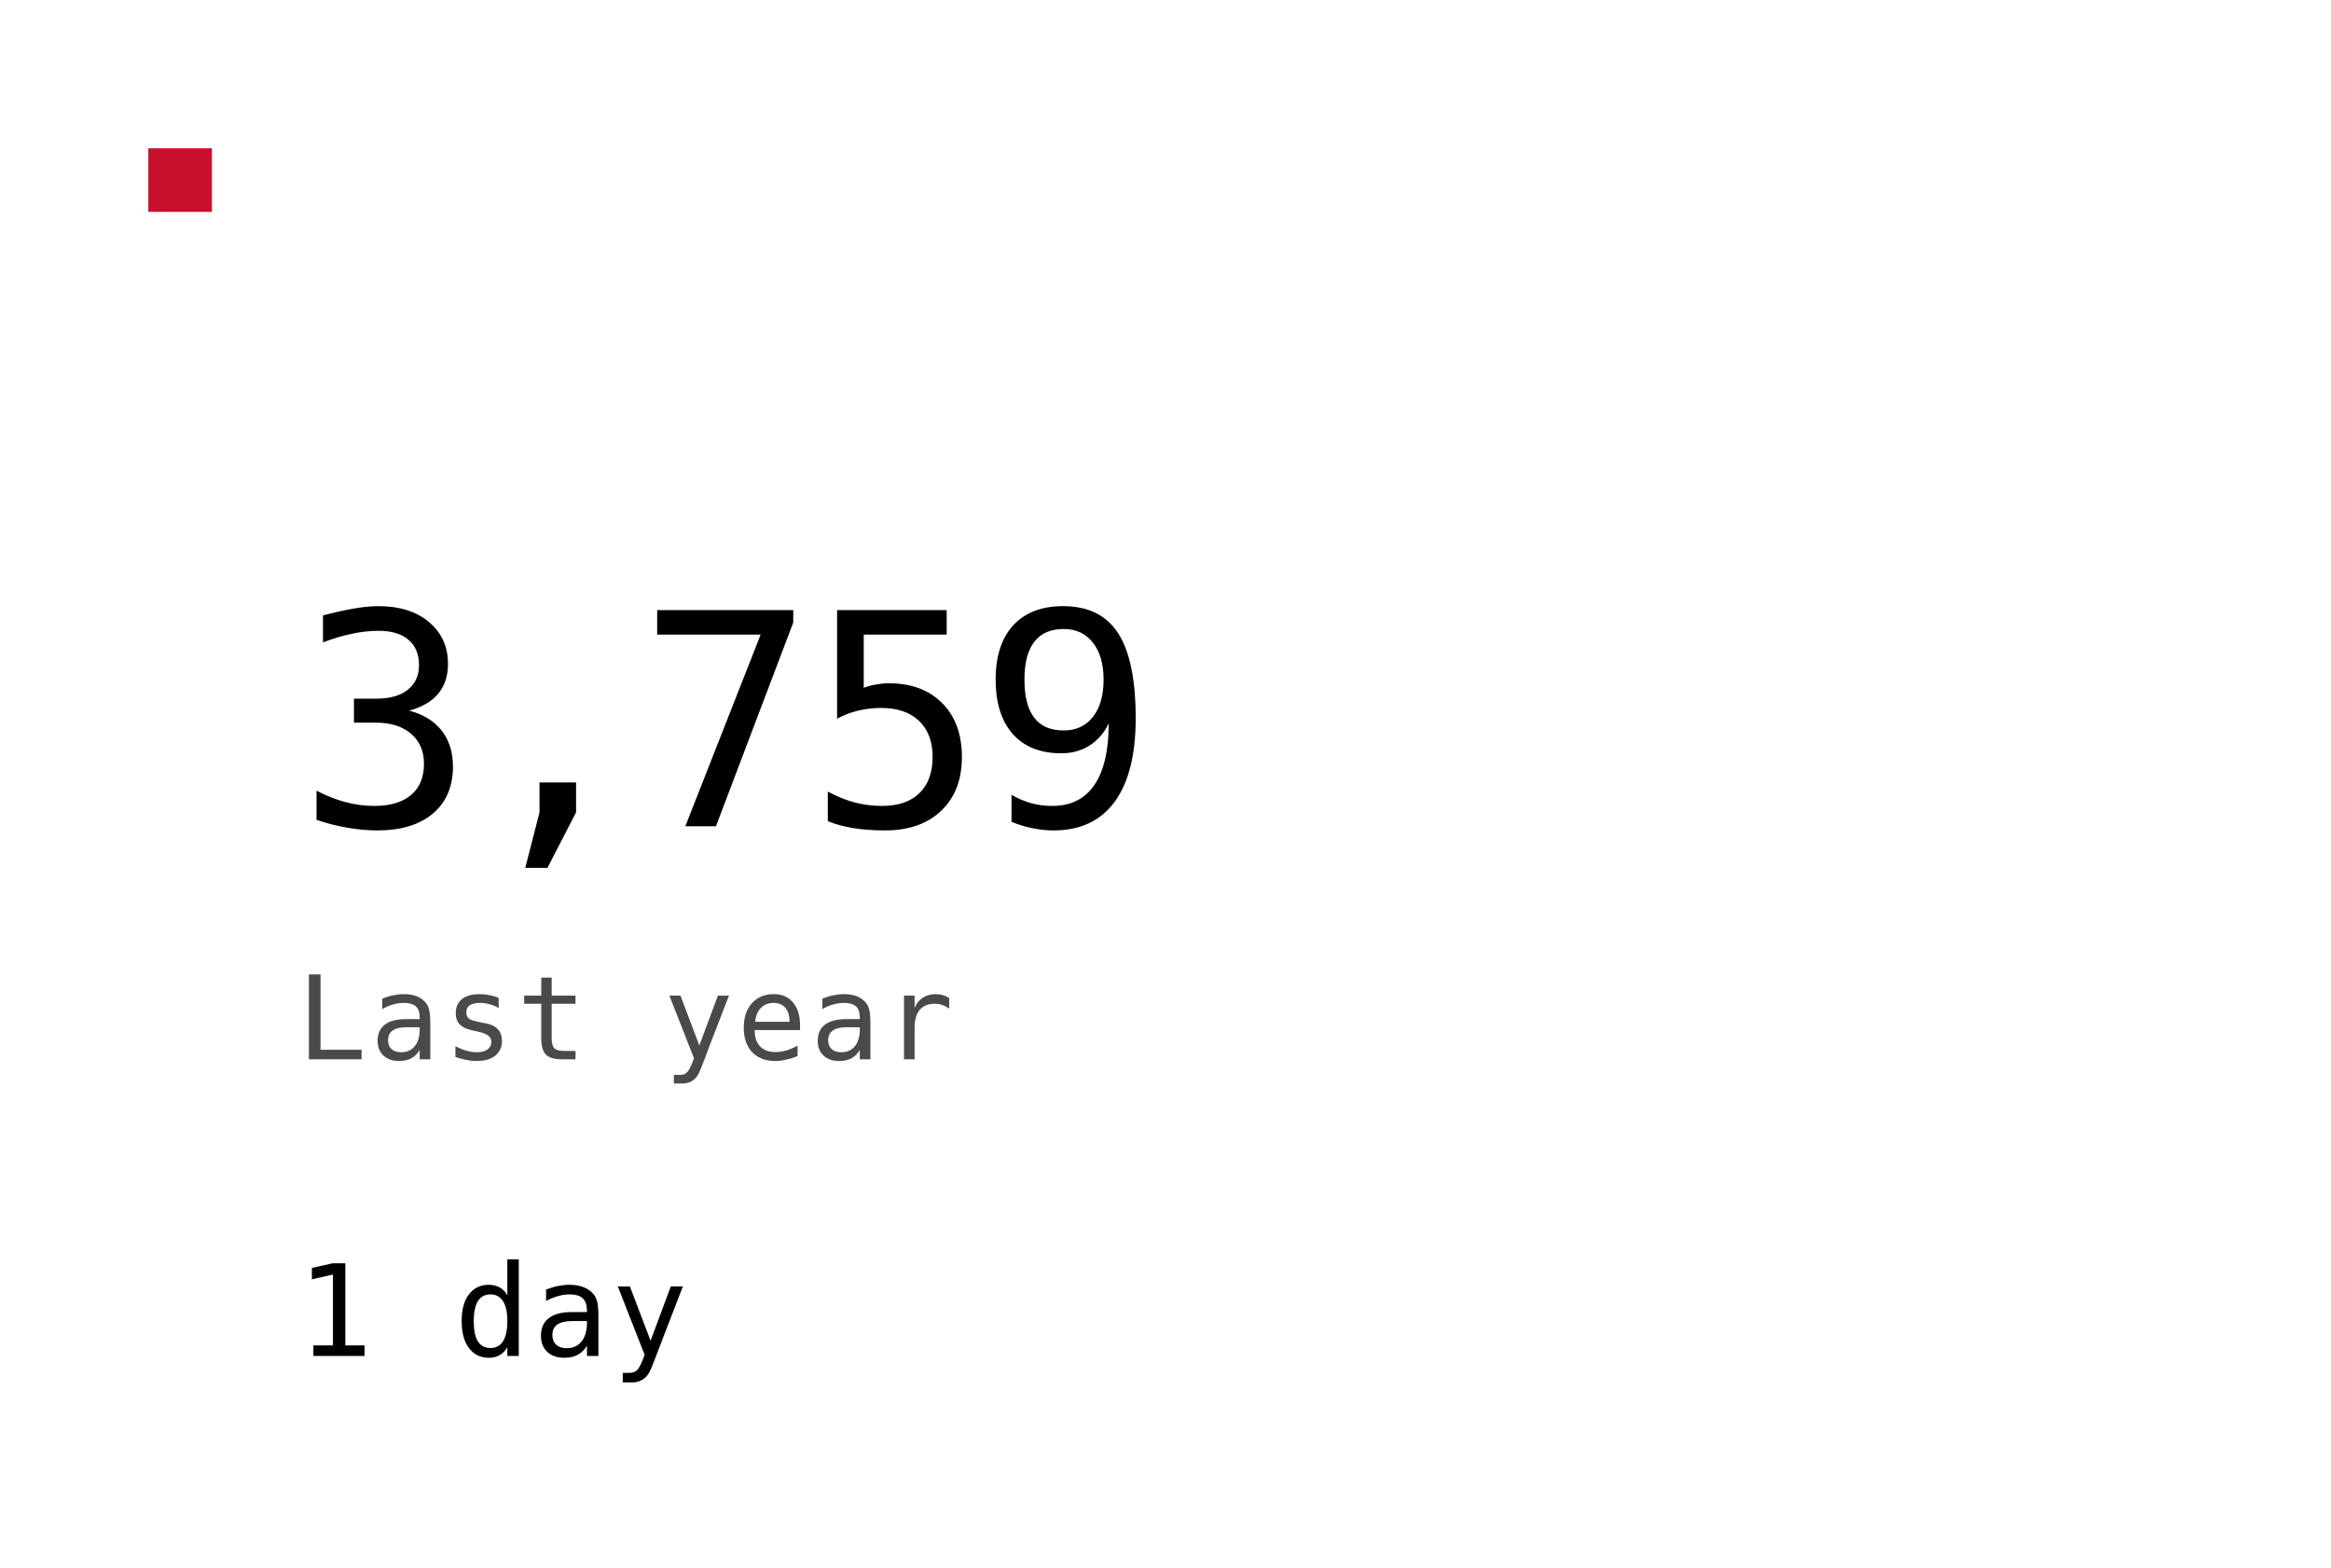
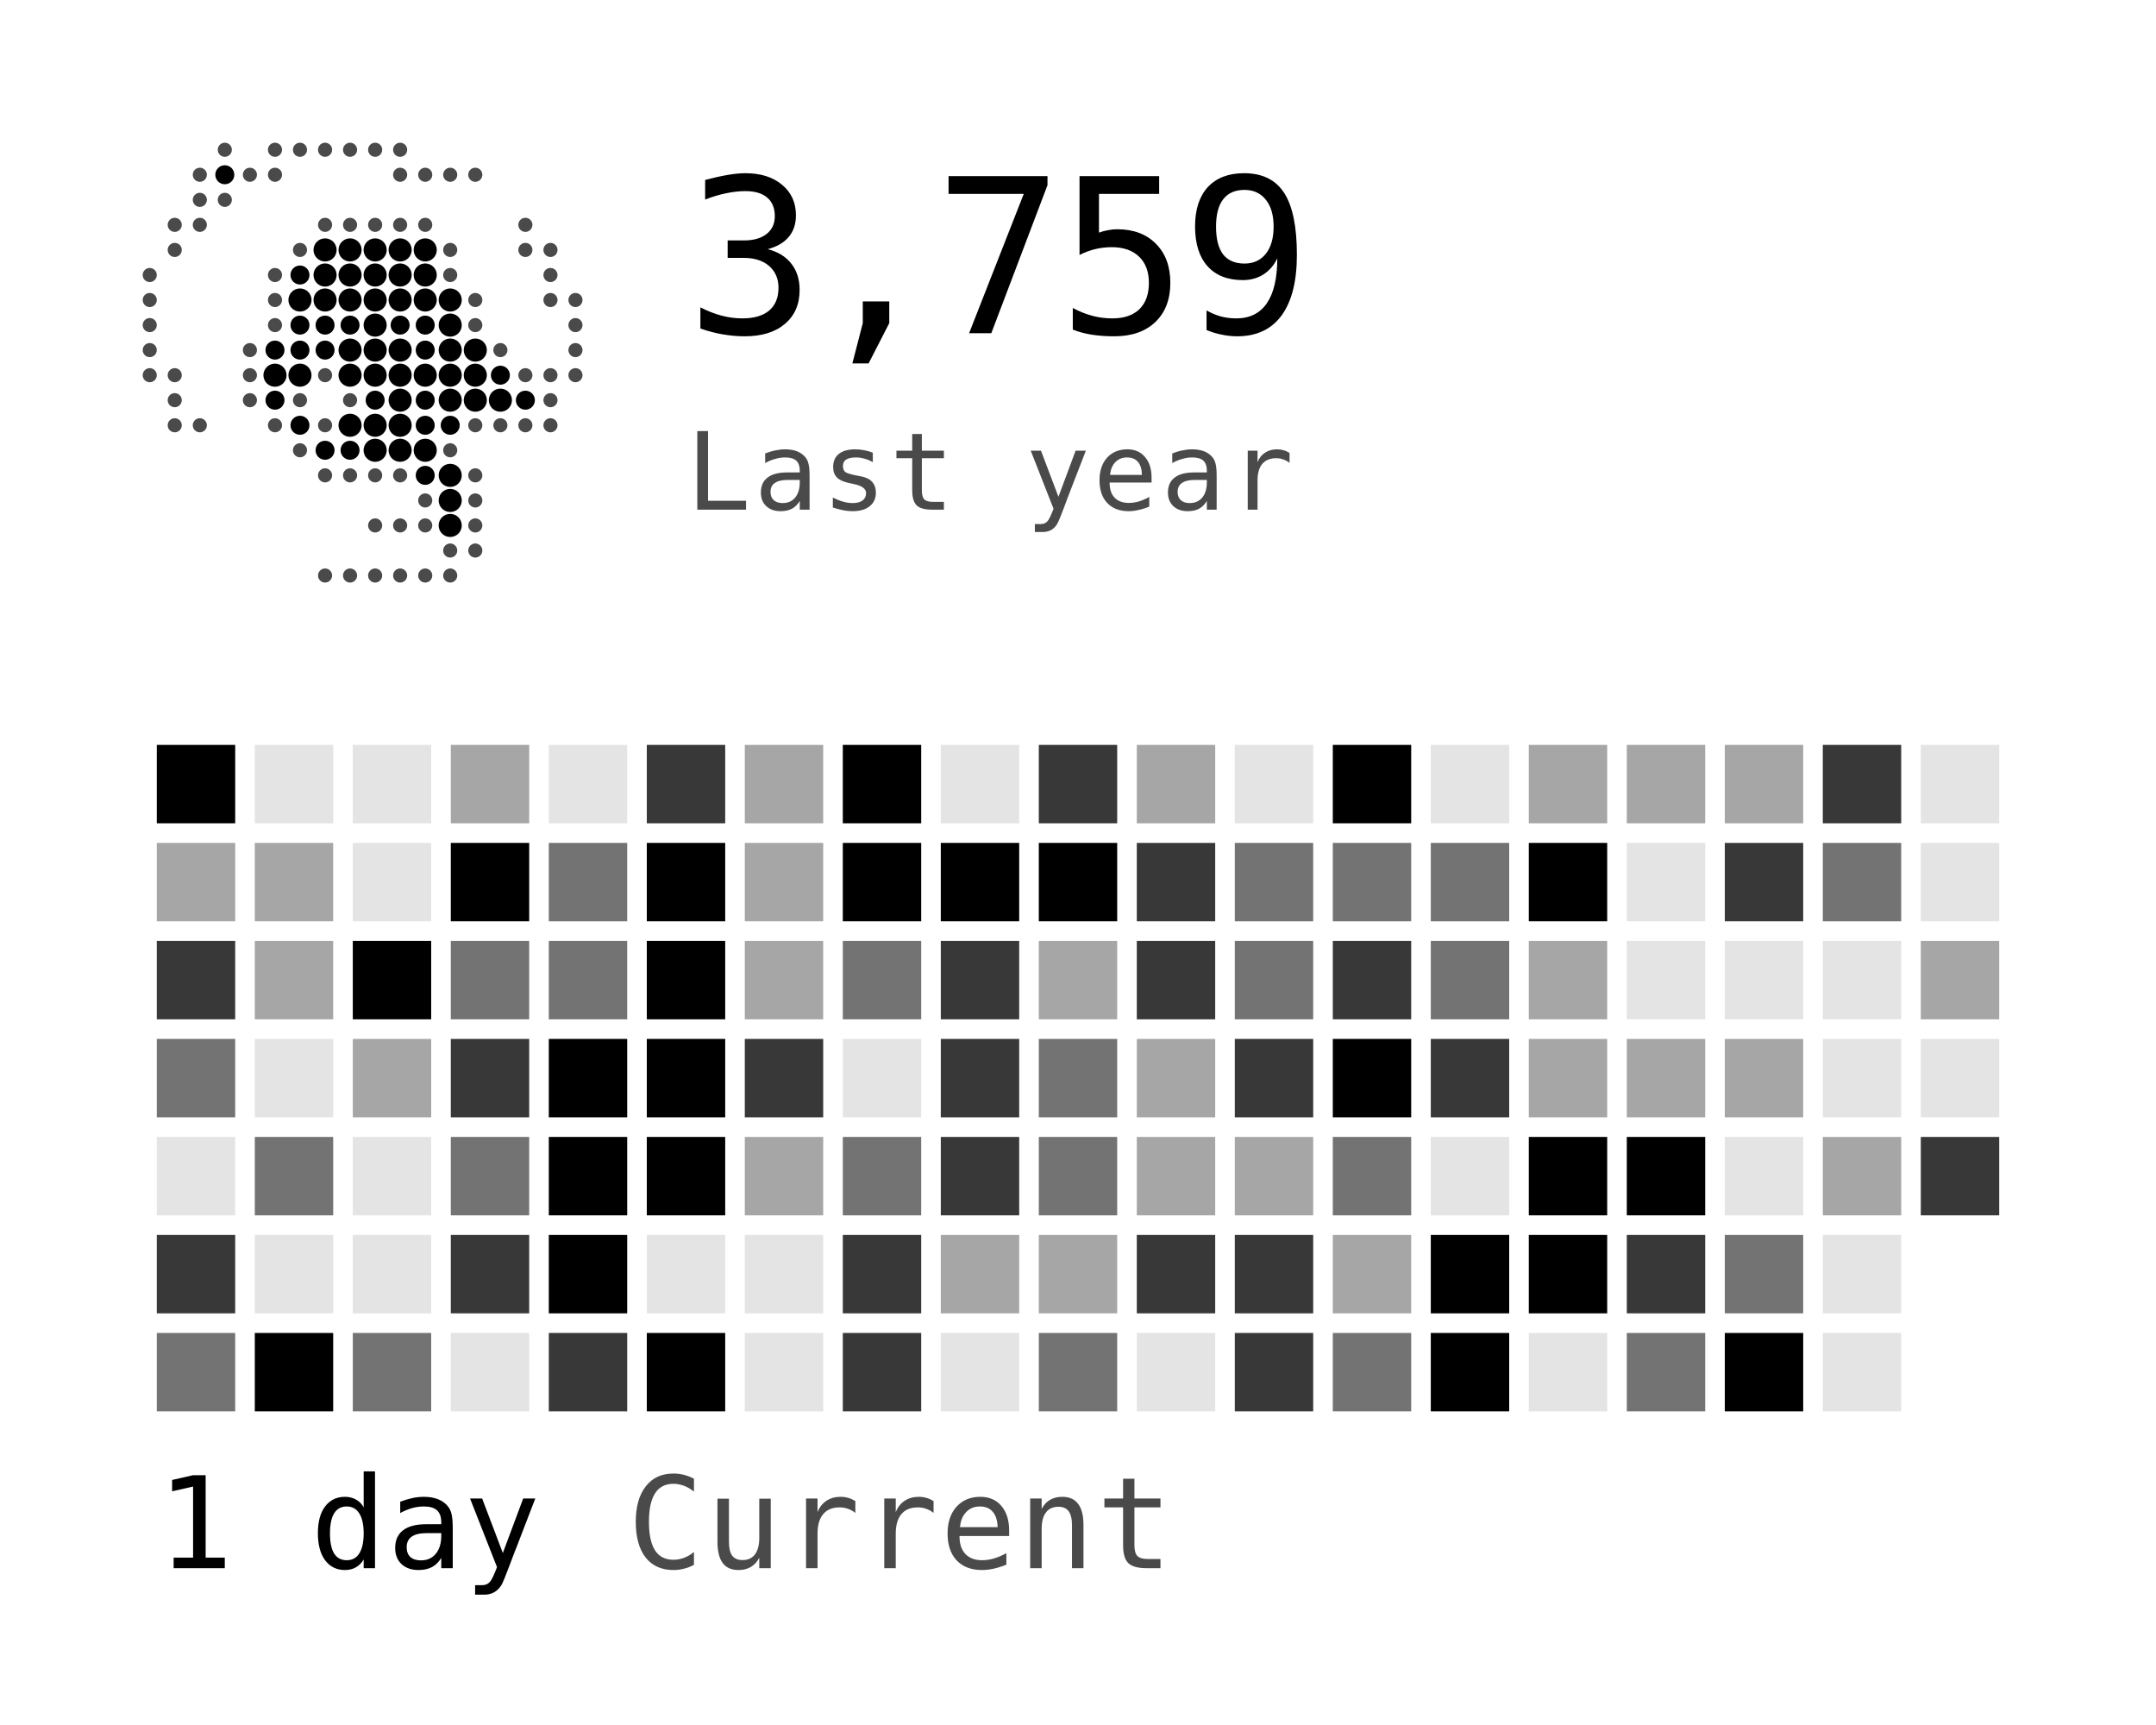
- <svg xmlns="http://www.w3.org/2000/svg" width="220" height="148" viewBox="0 0 220 148" role="img">
-   <rect width="220" height="148" fill="#FFFFFF" />
-   <rect x="14" y="14" width="6" height="6" fill="#C8102E" />
-   <text x="28" y="78" fill="#000000" text-anchor="start" font-family="ui-monospace, Geist Mono, monospace" font-size="28" letter-spacing="-0.8" dominant-baseline="auto">3,759</text>
-   <text x="28" y="100" fill="#4A4A4A" text-anchor="start" font-family="ui-monospace, Geist Mono, monospace" font-size="11" letter-spacing="0.3" dominant-baseline="auto">Last year</text>
-   <text x="28" y="128" fill="#000000" text-anchor="start" font-family="ui-monospace, Geist Mono, monospace" font-size="12" letter-spacing="0.2" dominant-baseline="auto">1 day</text>
+ <svg xmlns="http://www.w3.org/2000/svg" width="220" height="176" viewBox="0 0 220 176" role="img">
+   <rect width="220" height="176" fill="#FFFFFF" />
+   <rect x="14" y="14" width="0" height="0" fill="#C8102E" />
+   <circle cx="22.94" cy="15.28" r="0.72" fill="#4A4A4A" />
+   <circle cx="28.06" cy="15.28" r="0.72" fill="#4A4A4A" />
+   <circle cx="30.61" cy="15.28" r="0.72" fill="#4A4A4A" />
+   <circle cx="33.17" cy="15.28" r="0.72" fill="#4A4A4A" />
+   <circle cx="35.72" cy="15.28" r="0.72" fill="#4A4A4A" />
+   <circle cx="38.28" cy="15.28" r="0.72" fill="#4A4A4A" />
+   <circle cx="40.83" cy="15.28" r="0.72" fill="#4A4A4A" />
+   <circle cx="20.39" cy="17.83" r="0.72" fill="#4A4A4A" />
+   <circle cx="22.94" cy="17.83" r="0.97" fill="#000000" />
+   <circle cx="25.50" cy="17.83" r="0.72" fill="#4A4A4A" />
+   <circle cx="28.06" cy="17.83" r="0.72" fill="#4A4A4A" />
+   <circle cx="40.83" cy="17.83" r="0.72" fill="#4A4A4A" />
+   <circle cx="43.39" cy="17.83" r="0.72" fill="#4A4A4A" />
+   <circle cx="45.94" cy="17.83" r="0.72" fill="#4A4A4A" />
+   <circle cx="48.50" cy="17.83" r="0.72" fill="#4A4A4A" />
+   <circle cx="20.39" cy="20.39" r="0.72" fill="#4A4A4A" />
+   <circle cx="22.94" cy="20.39" r="0.72" fill="#4A4A4A" />
+   <circle cx="17.83" cy="22.94" r="0.72" fill="#4A4A4A" />
+   <circle cx="20.39" cy="22.94" r="0.72" fill="#4A4A4A" />
+   <circle cx="33.17" cy="22.94" r="0.72" fill="#4A4A4A" />
+   <circle cx="35.72" cy="22.94" r="0.72" fill="#4A4A4A" />
+   <circle cx="38.28" cy="22.94" r="0.72" fill="#4A4A4A" />
+   <circle cx="40.83" cy="22.94" r="0.72" fill="#4A4A4A" />
+   <circle cx="43.39" cy="22.94" r="0.72" fill="#4A4A4A" />
+   <circle cx="53.61" cy="22.94" r="0.72" fill="#4A4A4A" />
+   <circle cx="17.83" cy="25.50" r="0.72" fill="#4A4A4A" />
+   <circle cx="30.61" cy="25.50" r="0.72" fill="#4A4A4A" />
+   <circle cx="33.17" cy="25.50" r="1.18" fill="#000000" />
+   <circle cx="35.72" cy="25.50" r="1.18" fill="#000000" />
+   <circle cx="38.28" cy="25.50" r="1.18" fill="#000000" />
+   <circle cx="40.83" cy="25.50" r="1.18" fill="#000000" />
+   <circle cx="43.39" cy="25.50" r="1.18" fill="#000000" />
+   <circle cx="45.94" cy="25.50" r="0.72" fill="#4A4A4A" />
+   <circle cx="53.61" cy="25.50" r="0.72" fill="#4A4A4A" />
+   <circle cx="56.17" cy="25.50" r="0.72" fill="#4A4A4A" />
+   <circle cx="15.28" cy="28.06" r="0.72" fill="#4A4A4A" />
+   <circle cx="28.06" cy="28.06" r="0.72" fill="#4A4A4A" />
+   <circle cx="30.61" cy="28.06" r="0.97" fill="#000000" />
+   <circle cx="33.17" cy="28.06" r="1.18" fill="#000000" />
+   <circle cx="35.72" cy="28.06" r="1.18" fill="#000000" />
+   <circle cx="38.28" cy="28.06" r="1.18" fill="#000000" />
+   <circle cx="40.83" cy="28.06" r="1.18" fill="#000000" />
+   <circle cx="43.39" cy="28.06" r="1.18" fill="#000000" />
+   <circle cx="45.94" cy="28.06" r="0.72" fill="#4A4A4A" />
+   <circle cx="56.17" cy="28.06" r="0.72" fill="#4A4A4A" />
+   <circle cx="15.28" cy="30.61" r="0.72" fill="#4A4A4A" />
+   <circle cx="28.06" cy="30.61" r="0.72" fill="#4A4A4A" />
+   <circle cx="30.61" cy="30.61" r="1.18" fill="#000000" />
+   <circle cx="33.17" cy="30.61" r="1.18" fill="#000000" />
+   <circle cx="35.72" cy="30.61" r="1.18" fill="#000000" />
+   <circle cx="38.28" cy="30.61" r="1.18" fill="#000000" />
+   <circle cx="40.83" cy="30.61" r="1.18" fill="#000000" />
+   <circle cx="43.39" cy="30.61" r="1.18" fill="#000000" />
+   <circle cx="45.94" cy="30.61" r="1.18" fill="#000000" />
+   <circle cx="48.50" cy="30.61" r="0.72" fill="#4A4A4A" />
+   <circle cx="56.17" cy="30.61" r="0.72" fill="#4A4A4A" />
+   <circle cx="58.72" cy="30.61" r="0.72" fill="#4A4A4A" />
+   <circle cx="15.28" cy="33.17" r="0.72" fill="#4A4A4A" />
+   <circle cx="28.06" cy="33.17" r="0.72" fill="#4A4A4A" />
+   <circle cx="30.61" cy="33.17" r="0.97" fill="#000000" />
+   <circle cx="33.17" cy="33.17" r="0.97" fill="#000000" />
+   <circle cx="35.72" cy="33.17" r="0.97" fill="#000000" />
+   <circle cx="38.28" cy="33.17" r="1.18" fill="#000000" />
+   <circle cx="40.83" cy="33.17" r="0.97" fill="#000000" />
+   <circle cx="43.39" cy="33.17" r="0.97" fill="#000000" />
+   <circle cx="45.94" cy="33.17" r="1.18" fill="#000000" />
+   <circle cx="48.50" cy="33.17" r="0.72" fill="#4A4A4A" />
+   <circle cx="58.72" cy="33.17" r="0.72" fill="#4A4A4A" />
+   <circle cx="15.28" cy="35.72" r="0.72" fill="#4A4A4A" />
+   <circle cx="25.50" cy="35.72" r="0.72" fill="#4A4A4A" />
+   <circle cx="28.06" cy="35.72" r="0.97" fill="#000000" />
+   <circle cx="30.61" cy="35.72" r="0.97" fill="#000000" />
+   <circle cx="33.17" cy="35.72" r="0.97" fill="#000000" />
+   <circle cx="35.72" cy="35.72" r="1.18" fill="#000000" />
+   <circle cx="38.28" cy="35.72" r="1.18" fill="#000000" />
+   <circle cx="40.83" cy="35.72" r="1.18" fill="#000000" />
+   <circle cx="43.39" cy="35.72" r="0.97" fill="#000000" />
+   <circle cx="45.94" cy="35.72" r="1.18" fill="#000000" />
+   <circle cx="48.50" cy="35.72" r="1.18" fill="#000000" />
+   <circle cx="51.06" cy="35.72" r="0.72" fill="#4A4A4A" />
+   <circle cx="58.72" cy="35.72" r="0.72" fill="#4A4A4A" />
+   <circle cx="15.28" cy="38.28" r="0.72" fill="#4A4A4A" />
+   <circle cx="17.83" cy="38.28" r="0.72" fill="#4A4A4A" />
+   <circle cx="25.50" cy="38.28" r="0.72" fill="#4A4A4A" />
+   <circle cx="28.06" cy="38.28" r="1.18" fill="#000000" />
+   <circle cx="30.61" cy="38.28" r="1.18" fill="#000000" />
+   <circle cx="33.17" cy="38.28" r="0.72" fill="#4A4A4A" />
+   <circle cx="35.72" cy="38.28" r="1.18" fill="#000000" />
+   <circle cx="38.28" cy="38.28" r="1.18" fill="#000000" />
+   <circle cx="40.83" cy="38.28" r="1.18" fill="#000000" />
+   <circle cx="43.39" cy="38.28" r="1.18" fill="#000000" />
+   <circle cx="45.94" cy="38.28" r="1.18" fill="#000000" />
+   <circle cx="48.50" cy="38.28" r="1.18" fill="#000000" />
+   <circle cx="51.06" cy="38.28" r="0.97" fill="#000000" />
+   <circle cx="53.61" cy="38.28" r="0.72" fill="#4A4A4A" />
+   <circle cx="56.17" cy="38.28" r="0.72" fill="#4A4A4A" />
+   <circle cx="58.72" cy="38.28" r="0.72" fill="#4A4A4A" />
+   <circle cx="17.83" cy="40.83" r="0.72" fill="#4A4A4A" />
+   <circle cx="25.50" cy="40.83" r="0.72" fill="#4A4A4A" />
+   <circle cx="28.06" cy="40.83" r="0.97" fill="#000000" />
+   <circle cx="30.61" cy="40.83" r="0.72" fill="#4A4A4A" />
+   <circle cx="35.72" cy="40.83" r="0.72" fill="#4A4A4A" />
+   <circle cx="38.28" cy="40.83" r="0.97" fill="#000000" />
+   <circle cx="40.83" cy="40.83" r="1.18" fill="#000000" />
+   <circle cx="43.39" cy="40.83" r="0.97" fill="#000000" />
+   <circle cx="45.94" cy="40.83" r="1.18" fill="#000000" />
+   <circle cx="48.50" cy="40.83" r="1.18" fill="#000000" />
+   <circle cx="51.06" cy="40.83" r="1.18" fill="#000000" />
+   <circle cx="53.61" cy="40.83" r="0.97" fill="#000000" />
+   <circle cx="56.17" cy="40.83" r="0.72" fill="#4A4A4A" />
+   <circle cx="17.83" cy="43.39" r="0.72" fill="#4A4A4A" />
+   <circle cx="20.39" cy="43.39" r="0.72" fill="#4A4A4A" />
+   <circle cx="28.06" cy="43.39" r="0.72" fill="#4A4A4A" />
+   <circle cx="30.61" cy="43.39" r="0.97" fill="#000000" />
+   <circle cx="33.17" cy="43.39" r="0.72" fill="#4A4A4A" />
+   <circle cx="35.72" cy="43.39" r="1.18" fill="#000000" />
+   <circle cx="38.28" cy="43.39" r="1.18" fill="#000000" />
+   <circle cx="40.83" cy="43.39" r="1.18" fill="#000000" />
+   <circle cx="43.39" cy="43.39" r="0.97" fill="#000000" />
+   <circle cx="45.94" cy="43.39" r="0.97" fill="#000000" />
+   <circle cx="48.50" cy="43.39" r="0.72" fill="#4A4A4A" />
+   <circle cx="51.06" cy="43.39" r="0.72" fill="#4A4A4A" />
+   <circle cx="53.61" cy="43.39" r="0.72" fill="#4A4A4A" />
+   <circle cx="56.17" cy="43.39" r="0.72" fill="#4A4A4A" />
+   <circle cx="30.61" cy="45.94" r="0.72" fill="#4A4A4A" />
+   <circle cx="33.17" cy="45.94" r="0.97" fill="#000000" />
+   <circle cx="35.72" cy="45.94" r="0.97" fill="#000000" />
+   <circle cx="38.28" cy="45.94" r="1.18" fill="#000000" />
+   <circle cx="40.83" cy="45.94" r="1.18" fill="#000000" />
+   <circle cx="43.39" cy="45.94" r="1.18" fill="#000000" />
+   <circle cx="45.94" cy="45.94" r="0.72" fill="#4A4A4A" />
+   <circle cx="33.17" cy="48.50" r="0.72" fill="#4A4A4A" />
+   <circle cx="35.72" cy="48.50" r="0.72" fill="#4A4A4A" />
+   <circle cx="38.28" cy="48.50" r="0.72" fill="#4A4A4A" />
+   <circle cx="40.83" cy="48.50" r="0.72" fill="#4A4A4A" />
+   <circle cx="43.39" cy="48.50" r="0.97" fill="#000000" />
+   <circle cx="45.94" cy="48.50" r="1.18" fill="#000000" />
+   <circle cx="48.50" cy="48.50" r="0.72" fill="#4A4A4A" />
+   <circle cx="43.39" cy="51.06" r="0.72" fill="#4A4A4A" />
+   <circle cx="45.94" cy="51.06" r="1.18" fill="#000000" />
+   <circle cx="48.50" cy="51.06" r="0.72" fill="#4A4A4A" />
+   <circle cx="38.28" cy="53.61" r="0.72" fill="#4A4A4A" />
+   <circle cx="40.83" cy="53.61" r="0.72" fill="#4A4A4A" />
+   <circle cx="43.39" cy="53.61" r="0.72" fill="#4A4A4A" />
+   <circle cx="45.94" cy="53.61" r="1.18" fill="#000000" />
+   <circle cx="48.50" cy="53.61" r="0.72" fill="#4A4A4A" />
+   <circle cx="45.94" cy="56.17" r="0.72" fill="#4A4A4A" />
+   <circle cx="48.50" cy="56.17" r="0.72" fill="#4A4A4A" />
+   <circle cx="33.17" cy="58.72" r="0.72" fill="#4A4A4A" />
+   <circle cx="35.72" cy="58.72" r="0.72" fill="#4A4A4A" />
+   <circle cx="38.28" cy="58.72" r="0.72" fill="#4A4A4A" />
+   <circle cx="40.83" cy="58.72" r="0.72" fill="#4A4A4A" />
+   <circle cx="43.39" cy="58.72" r="0.72" fill="#4A4A4A" />
+   <circle cx="45.94" cy="58.72" r="0.72" fill="#4A4A4A" />
+   <text x="70" y="34" fill="#000000" text-anchor="start" font-family="ui-monospace, Geist Mono, monospace" font-size="22" letter-spacing="-0.6" dominant-baseline="auto">3,759</text>
+   <text x="70" y="52" fill="#4A4A4A" text-anchor="start" font-family="ui-monospace, Geist Mono, monospace" font-size="11" letter-spacing="0.3" dominant-baseline="auto">Last year</text>
+   <rect x="16" y="76" width="8" height="8" fill="#000000" />
+   <rect x="16" y="86" width="8" height="8" fill="#000000" opacity="0.35" />
+   <rect x="16" y="96" width="8" height="8" fill="#000000" opacity="0.78" />
+   <rect x="16" y="106" width="8" height="8" fill="#000000" opacity="0.55" />
+   <rect x="16" y="116" width="8" height="8" fill="#E4E4E4" />
+   <rect x="16" y="126" width="8" height="8" fill="#000000" opacity="0.78" />
+   <rect x="16" y="136" width="8" height="8" fill="#000000" opacity="0.55" />
+   <rect x="26" y="76" width="8" height="8" fill="#E4E4E4" />
+   <rect x="26" y="86" width="8" height="8" fill="#000000" opacity="0.35" />
+   <rect x="26" y="96" width="8" height="8" fill="#000000" opacity="0.35" />
+   <rect x="26" y="106" width="8" height="8" fill="#E4E4E4" />
+   <rect x="26" y="116" width="8" height="8" fill="#000000" opacity="0.55" />
+   <rect x="26" y="126" width="8" height="8" fill="#E4E4E4" />
+   <rect x="26" y="136" width="8" height="8" fill="#000000" />
+   <rect x="36" y="76" width="8" height="8" fill="#E4E4E4" />
+   <rect x="36" y="86" width="8" height="8" fill="#E4E4E4" />
+   <rect x="36" y="96" width="8" height="8" fill="#000000" />
+   <rect x="36" y="106" width="8" height="8" fill="#000000" opacity="0.35" />
+   <rect x="36" y="116" width="8" height="8" fill="#E4E4E4" />
+   <rect x="36" y="126" width="8" height="8" fill="#E4E4E4" />
+   <rect x="36" y="136" width="8" height="8" fill="#000000" opacity="0.55" />
+   <rect x="46" y="76" width="8" height="8" fill="#000000" opacity="0.35" />
+   <rect x="46" y="86" width="8" height="8" fill="#000000" />
+   <rect x="46" y="96" width="8" height="8" fill="#000000" opacity="0.55" />
+   <rect x="46" y="106" width="8" height="8" fill="#000000" opacity="0.78" />
+   <rect x="46" y="116" width="8" height="8" fill="#000000" opacity="0.55" />
+   <rect x="46" y="126" width="8" height="8" fill="#000000" opacity="0.78" />
+   <rect x="46" y="136" width="8" height="8" fill="#E4E4E4" />
+   <rect x="56" y="76" width="8" height="8" fill="#E4E4E4" />
+   <rect x="56" y="86" width="8" height="8" fill="#000000" opacity="0.55" />
+   <rect x="56" y="96" width="8" height="8" fill="#000000" opacity="0.55" />
+   <rect x="56" y="106" width="8" height="8" fill="#000000" />
+   <rect x="56" y="116" width="8" height="8" fill="#000000" />
+   <rect x="56" y="126" width="8" height="8" fill="#000000" />
+   <rect x="56" y="136" width="8" height="8" fill="#000000" opacity="0.78" />
+   <rect x="66" y="76" width="8" height="8" fill="#000000" opacity="0.78" />
+   <rect x="66" y="86" width="8" height="8" fill="#000000" />
+   <rect x="66" y="96" width="8" height="8" fill="#000000" />
+   <rect x="66" y="106" width="8" height="8" fill="#000000" />
+   <rect x="66" y="116" width="8" height="8" fill="#000000" />
+   <rect x="66" y="126" width="8" height="8" fill="#E4E4E4" />
+   <rect x="66" y="136" width="8" height="8" fill="#000000" />
+   <rect x="76" y="76" width="8" height="8" fill="#000000" opacity="0.35" />
+   <rect x="76" y="86" width="8" height="8" fill="#000000" opacity="0.35" />
+   <rect x="76" y="96" width="8" height="8" fill="#000000" opacity="0.35" />
+   <rect x="76" y="106" width="8" height="8" fill="#000000" opacity="0.78" />
+   <rect x="76" y="116" width="8" height="8" fill="#000000" opacity="0.35" />
+   <rect x="76" y="126" width="8" height="8" fill="#E4E4E4" />
+   <rect x="76" y="136" width="8" height="8" fill="#E4E4E4" />
+   <rect x="86" y="76" width="8" height="8" fill="#000000" />
+   <rect x="86" y="86" width="8" height="8" fill="#000000" />
+   <rect x="86" y="96" width="8" height="8" fill="#000000" opacity="0.55" />
+   <rect x="86" y="106" width="8" height="8" fill="#E4E4E4" />
+   <rect x="86" y="116" width="8" height="8" fill="#000000" opacity="0.55" />
+   <rect x="86" y="126" width="8" height="8" fill="#000000" opacity="0.78" />
+   <rect x="86" y="136" width="8" height="8" fill="#000000" opacity="0.78" />
+   <rect x="96" y="76" width="8" height="8" fill="#E4E4E4" />
+   <rect x="96" y="86" width="8" height="8" fill="#000000" />
+   <rect x="96" y="96" width="8" height="8" fill="#000000" opacity="0.78" />
+   <rect x="96" y="106" width="8" height="8" fill="#000000" opacity="0.78" />
+   <rect x="96" y="116" width="8" height="8" fill="#000000" opacity="0.78" />
+   <rect x="96" y="126" width="8" height="8" fill="#000000" opacity="0.35" />
+   <rect x="96" y="136" width="8" height="8" fill="#E4E4E4" />
+   <rect x="106" y="76" width="8" height="8" fill="#000000" opacity="0.78" />
+   <rect x="106" y="86" width="8" height="8" fill="#000000" />
+   <rect x="106" y="96" width="8" height="8" fill="#000000" opacity="0.35" />
+   <rect x="106" y="106" width="8" height="8" fill="#000000" opacity="0.55" />
+   <rect x="106" y="116" width="8" height="8" fill="#000000" opacity="0.55" />
+   <rect x="106" y="126" width="8" height="8" fill="#000000" opacity="0.35" />
+   <rect x="106" y="136" width="8" height="8" fill="#000000" opacity="0.55" />
+   <rect x="116" y="76" width="8" height="8" fill="#000000" opacity="0.35" />
+   <rect x="116" y="86" width="8" height="8" fill="#000000" opacity="0.78" />
+   <rect x="116" y="96" width="8" height="8" fill="#000000" opacity="0.78" />
+   <rect x="116" y="106" width="8" height="8" fill="#000000" opacity="0.35" />
+   <rect x="116" y="116" width="8" height="8" fill="#000000" opacity="0.35" />
+   <rect x="116" y="126" width="8" height="8" fill="#000000" opacity="0.78" />
+   <rect x="116" y="136" width="8" height="8" fill="#E4E4E4" />
+   <rect x="126" y="76" width="8" height="8" fill="#E4E4E4" />
+   <rect x="126" y="86" width="8" height="8" fill="#000000" opacity="0.55" />
+   <rect x="126" y="96" width="8" height="8" fill="#000000" opacity="0.55" />
+   <rect x="126" y="106" width="8" height="8" fill="#000000" opacity="0.78" />
+   <rect x="126" y="116" width="8" height="8" fill="#000000" opacity="0.35" />
+   <rect x="126" y="126" width="8" height="8" fill="#000000" opacity="0.78" />
+   <rect x="126" y="136" width="8" height="8" fill="#000000" opacity="0.78" />
+   <rect x="136" y="76" width="8" height="8" fill="#000000" />
+   <rect x="136" y="86" width="8" height="8" fill="#000000" opacity="0.55" />
+   <rect x="136" y="96" width="8" height="8" fill="#000000" opacity="0.78" />
+   <rect x="136" y="106" width="8" height="8" fill="#000000" />
+   <rect x="136" y="116" width="8" height="8" fill="#000000" opacity="0.55" />
+   <rect x="136" y="126" width="8" height="8" fill="#000000" opacity="0.35" />
+   <rect x="136" y="136" width="8" height="8" fill="#000000" opacity="0.55" />
+   <rect x="146" y="76" width="8" height="8" fill="#E4E4E4" />
+   <rect x="146" y="86" width="8" height="8" fill="#000000" opacity="0.55" />
+   <rect x="146" y="96" width="8" height="8" fill="#000000" opacity="0.55" />
+   <rect x="146" y="106" width="8" height="8" fill="#000000" opacity="0.78" />
+   <rect x="146" y="116" width="8" height="8" fill="#E4E4E4" />
+   <rect x="146" y="126" width="8" height="8" fill="#000000" />
+   <rect x="146" y="136" width="8" height="8" fill="#000000" />
+   <rect x="156" y="76" width="8" height="8" fill="#000000" opacity="0.35" />
+   <rect x="156" y="86" width="8" height="8" fill="#000000" />
+   <rect x="156" y="96" width="8" height="8" fill="#000000" opacity="0.35" />
+   <rect x="156" y="106" width="8" height="8" fill="#000000" opacity="0.35" />
+   <rect x="156" y="116" width="8" height="8" fill="#000000" />
+   <rect x="156" y="126" width="8" height="8" fill="#000000" />
+   <rect x="156" y="136" width="8" height="8" fill="#E4E4E4" />
+   <rect x="166" y="76" width="8" height="8" fill="#000000" opacity="0.35" />
+   <rect x="166" y="86" width="8" height="8" fill="#E4E4E4" />
+   <rect x="166" y="96" width="8" height="8" fill="#E4E4E4" />
+   <rect x="166" y="106" width="8" height="8" fill="#000000" opacity="0.35" />
+   <rect x="166" y="116" width="8" height="8" fill="#000000" />
+   <rect x="166" y="126" width="8" height="8" fill="#000000" opacity="0.78" />
+   <rect x="166" y="136" width="8" height="8" fill="#000000" opacity="0.55" />
+   <rect x="176" y="76" width="8" height="8" fill="#000000" opacity="0.35" />
+   <rect x="176" y="86" width="8" height="8" fill="#000000" opacity="0.78" />
+   <rect x="176" y="96" width="8" height="8" fill="#E4E4E4" />
+   <rect x="176" y="106" width="8" height="8" fill="#000000" opacity="0.35" />
+   <rect x="176" y="116" width="8" height="8" fill="#E4E4E4" />
+   <rect x="176" y="126" width="8" height="8" fill="#000000" opacity="0.55" />
+   <rect x="176" y="136" width="8" height="8" fill="#000000" />
+   <rect x="186" y="76" width="8" height="8" fill="#000000" opacity="0.78" />
+   <rect x="186" y="86" width="8" height="8" fill="#000000" opacity="0.55" />
+   <rect x="186" y="96" width="8" height="8" fill="#E4E4E4" />
+   <rect x="186" y="106" width="8" height="8" fill="#E4E4E4" />
+   <rect x="186" y="116" width="8" height="8" fill="#000000" opacity="0.35" />
+   <rect x="186" y="126" width="8" height="8" fill="#E4E4E4" />
+   <rect x="186" y="136" width="8" height="8" fill="#E4E4E4" />
+   <rect x="196" y="76" width="8" height="8" fill="#E4E4E4" />
+   <rect x="196" y="86" width="8" height="8" fill="#E4E4E4" />
+   <rect x="196" y="96" width="8" height="8" fill="#000000" opacity="0.35" />
+   <rect x="196" y="106" width="8" height="8" fill="#E4E4E4" />
+   <rect x="196" y="116" width="8" height="8" fill="#000000" opacity="0.78" />
+   <text x="16" y="160" fill="#000000" text-anchor="start" font-family="ui-monospace, Geist Mono, monospace" font-size="13" letter-spacing="0" dominant-baseline="auto">1 day</text>
+   <text x="64" y="160" fill="#4A4A4A" text-anchor="start" font-family="ui-monospace, Geist Mono, monospace" font-size="13" letter-spacing="0.15" dominant-baseline="auto">Current</text>
</svg>
